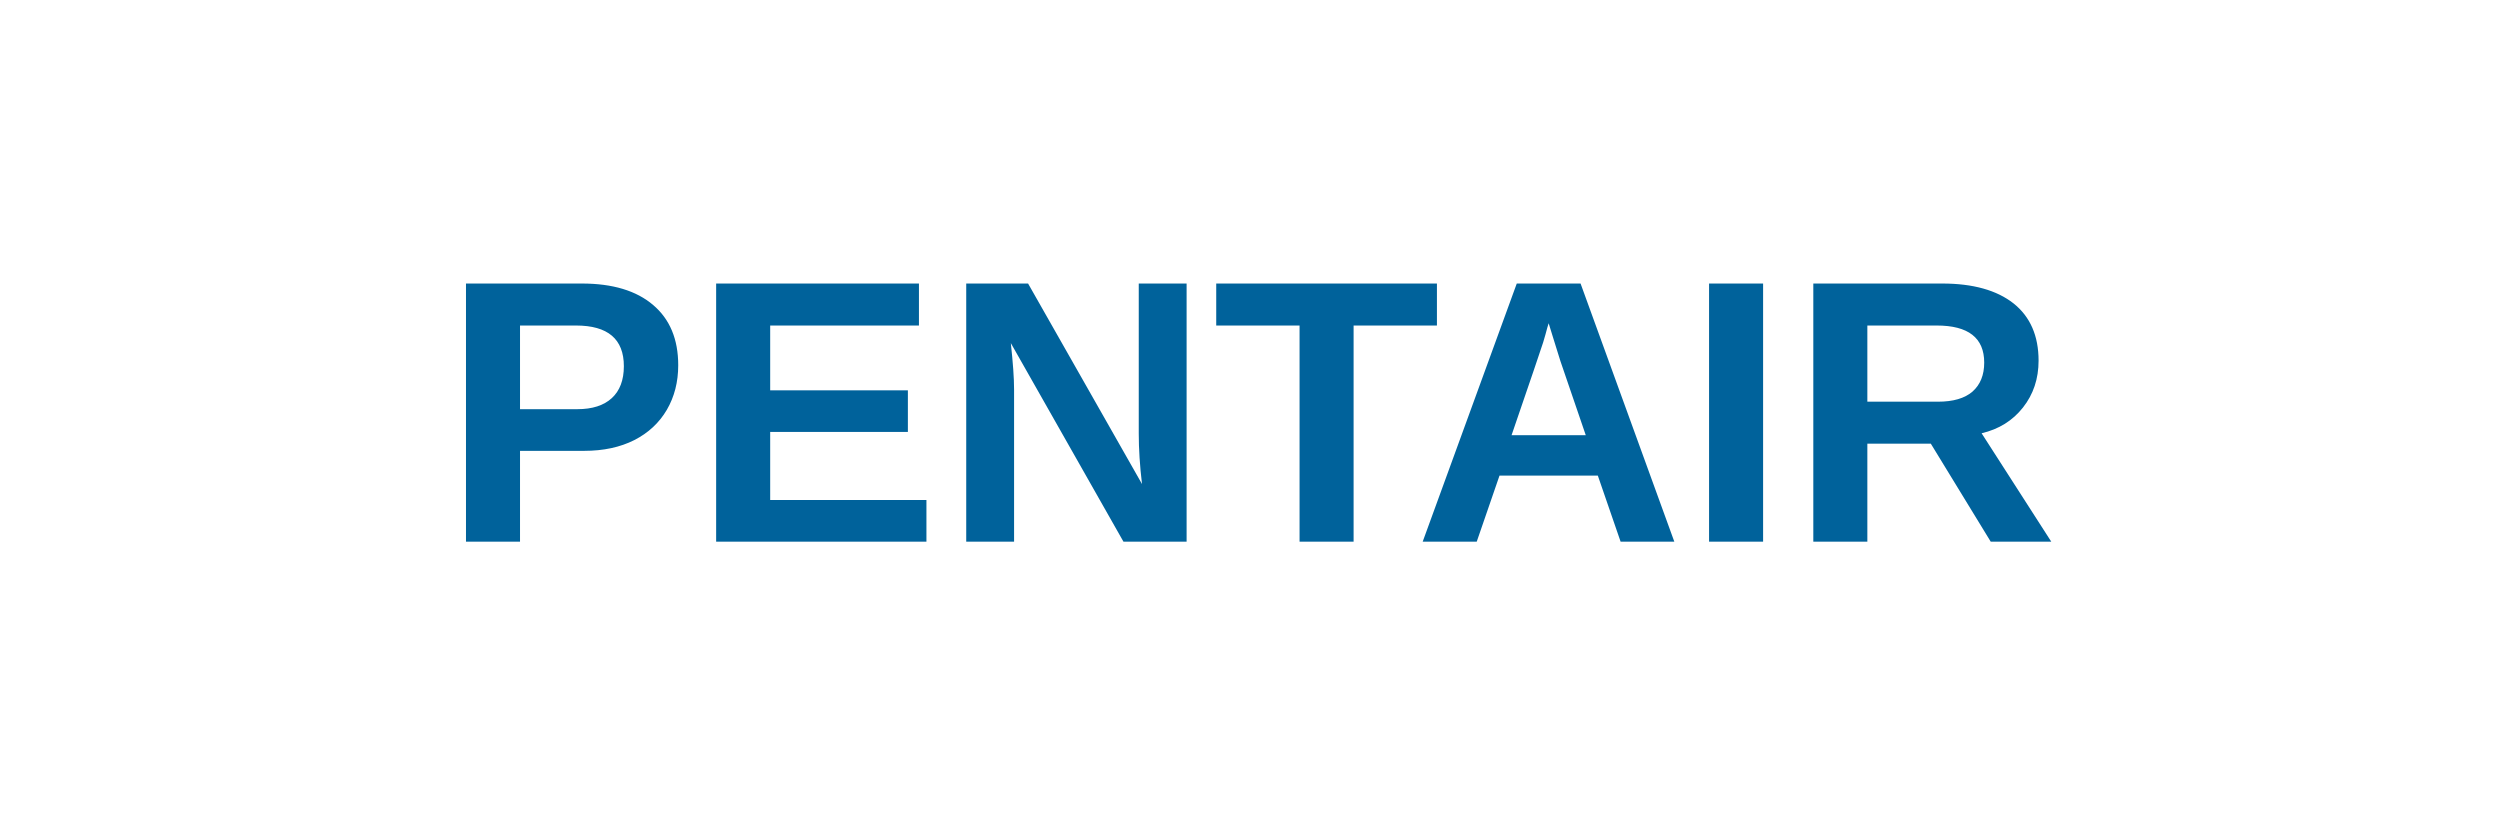
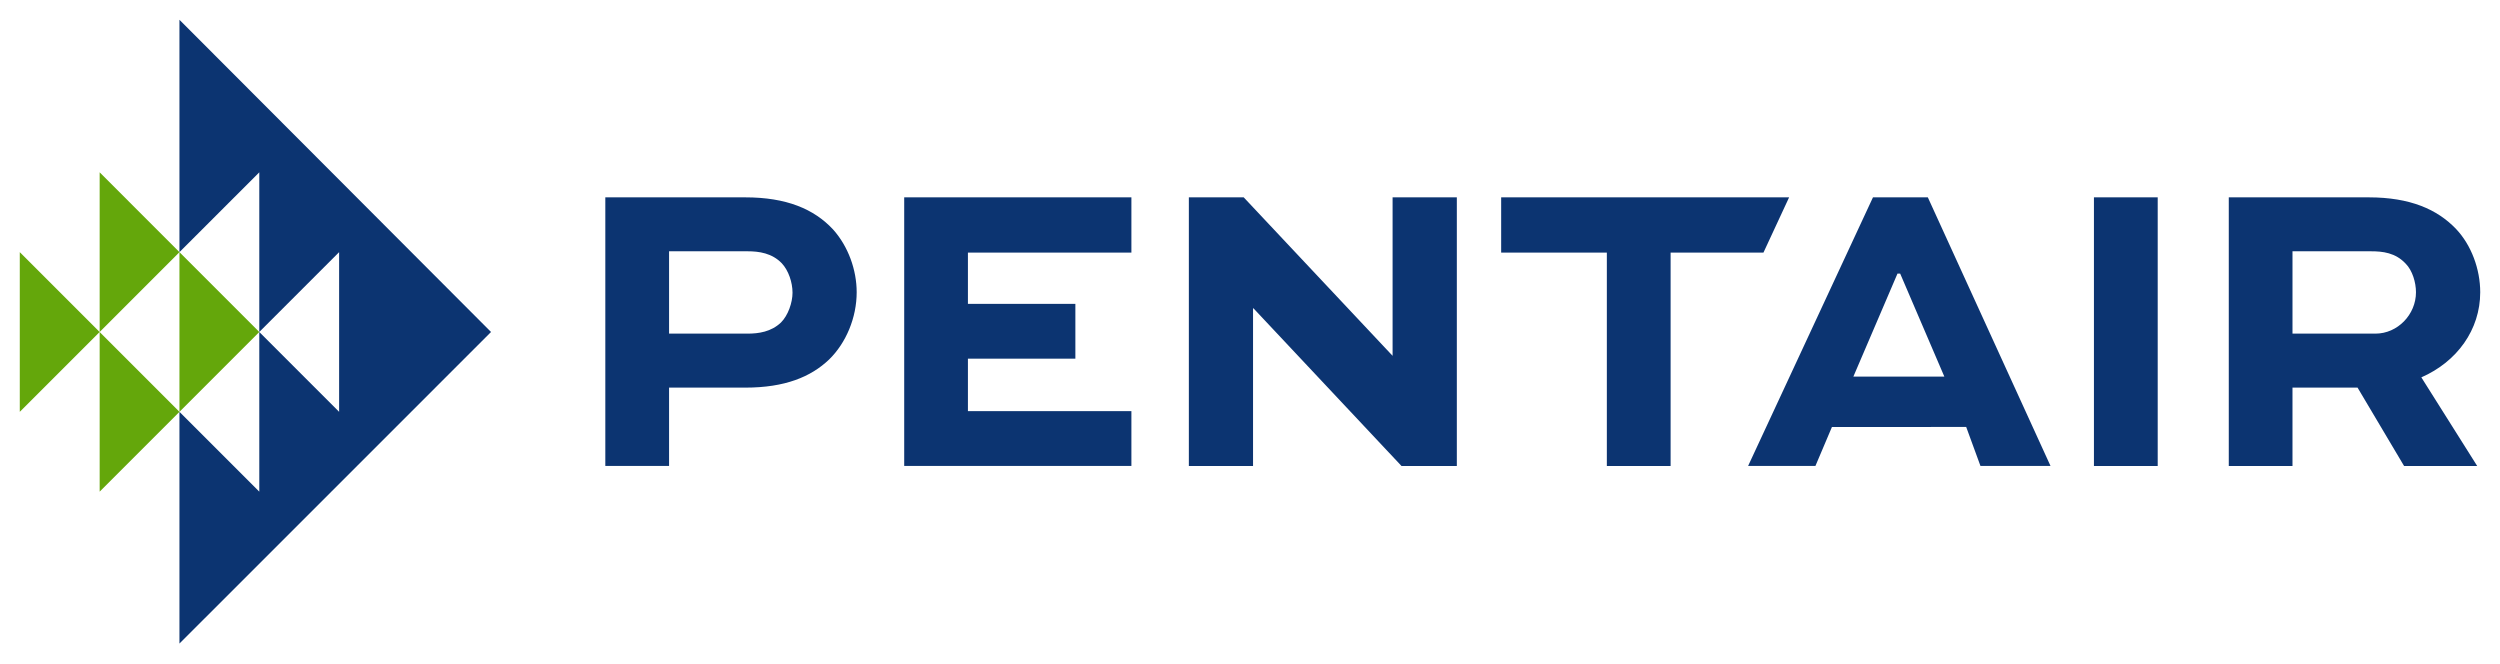
- <svg xmlns="http://www.w3.org/2000/svg" width="120" height="40" viewBox="0 0 120 40">
-   <text x="60" y="26" text-anchor="middle" font-family="Arial,sans-serif" font-weight="700" font-size="18" fill="#00629B">PENTAIR</text>
+ <svg xmlns="http://www.w3.org/2000/svg" version="1.1" width="632" height="167.69" id="svg3412">
+   <defs id="defs3414" />
+   <g transform="translate(-48.42876,-422.9457)" id="layer1">
+     <path d="m 73.622,466.507 0,40.365 20.172,-20.18 0,40.37 L 113.975,506.872 73.622,466.507 z M 53.429,527.058 73.614,506.877 53.429,486.688 l 0,40.37 z m 20.185,-20.18 0.01,0.003 0,-0.014 -0.01,0.007 z m 0.01,40.357 20.172,-20.176 -20.172,-20.176 0,40.352 z" id="path312" style="fill:#64a70b;fill-opacity:1;fill-rule:evenodd;stroke:none" />
+     <path d="m 627.971,486.472 0,20.815 20.971,0 c 5.615,0 10.246,-4.829 10.246,-10.457 0,-2.492 -0.903,-5.507 -2.583,-7.209 -2.605,-2.816 -5.866,-3.149 -8.794,-3.149 l -19.839,0 z m -16.107,54.27 0,-67.906 35.389,0 c 10.479,0 17.347,3.05 22.072,8 3.844,4.06 6.103,10.125 6.103,15.995 0,9.468 -5.866,17.567 -14.885,21.511 l 14.12,22.401 -18.483,0 -11.758,-19.805 -16.453,0 0,19.805 -16.107,0 z m -34.088,-67.905 16.12,0 0,67.906 -16.12,0 0,-67.906 z m -60.815,45.311 11.153,-26.038 0.678,0 11.166,26.038 -22.997,0 z m 18.824,-45.311 -13.87,0 -31.567,67.902 17.019,0 4.173,-9.844 33.942,-0.017 3.607,9.861 17.71,0 -31.014,-67.902 z m -107.861,0 72.791,0 -6.488,13.969 -23.468,0 0,53.937 -16.12,0 0,-53.937 -26.716,0 0,-13.969 z m -27.449,0 0,40.059 -37.635,-40.059 -13.87,0 0,67.906 16.228,0 0,-39.851 0.112,0 37.415,39.851 13.991,0 0,-67.906 -16.241,0 z m -80.191,40.774 -27.165,0 0,13.274 41.328,0 0,13.857 -57.436,0 0,-67.906 57.436,0 0,13.969 -41.328,0 0,12.95 27.165,0 0,13.857 z m -102.714,-27.139 0,20.815 19.831,0 c 2.803,0 5.965,-0.441 8.462,-2.816 1.801,-1.793 2.916,-5.045 2.916,-7.533 0,-2.6 -1.015,-5.615 -2.695,-7.417 -2.492,-2.592 -5.754,-3.05 -8.682,-3.05 l -19.831,0 z m -16.116,54.27 0,-67.906 35.381,0 c 10.371,0 17.364,2.929 22.193,8.116 3.844,4.285 5.969,10.241 5.969,15.878 0,6.419 -2.687,12.824 -6.972,17.001 -4.617,4.397 -11.153,7.105 -21.191,7.105 l -19.265,0 0,19.805 -16.116,0 z M 93.793,427.946 l 0,58.745 20.185,-20.185 0,40.365 20.18,-20.18 0,40.365 -20.18,-20.185 0,40.365 -20.185,-20.18 0,58.58 78.77,-78.765 -78.77,-78.925 z" id="path350" style="fill:#0c3471;fill-opacity:1;fill-rule:nonzero;stroke:none" />
+   </g>
</svg>
